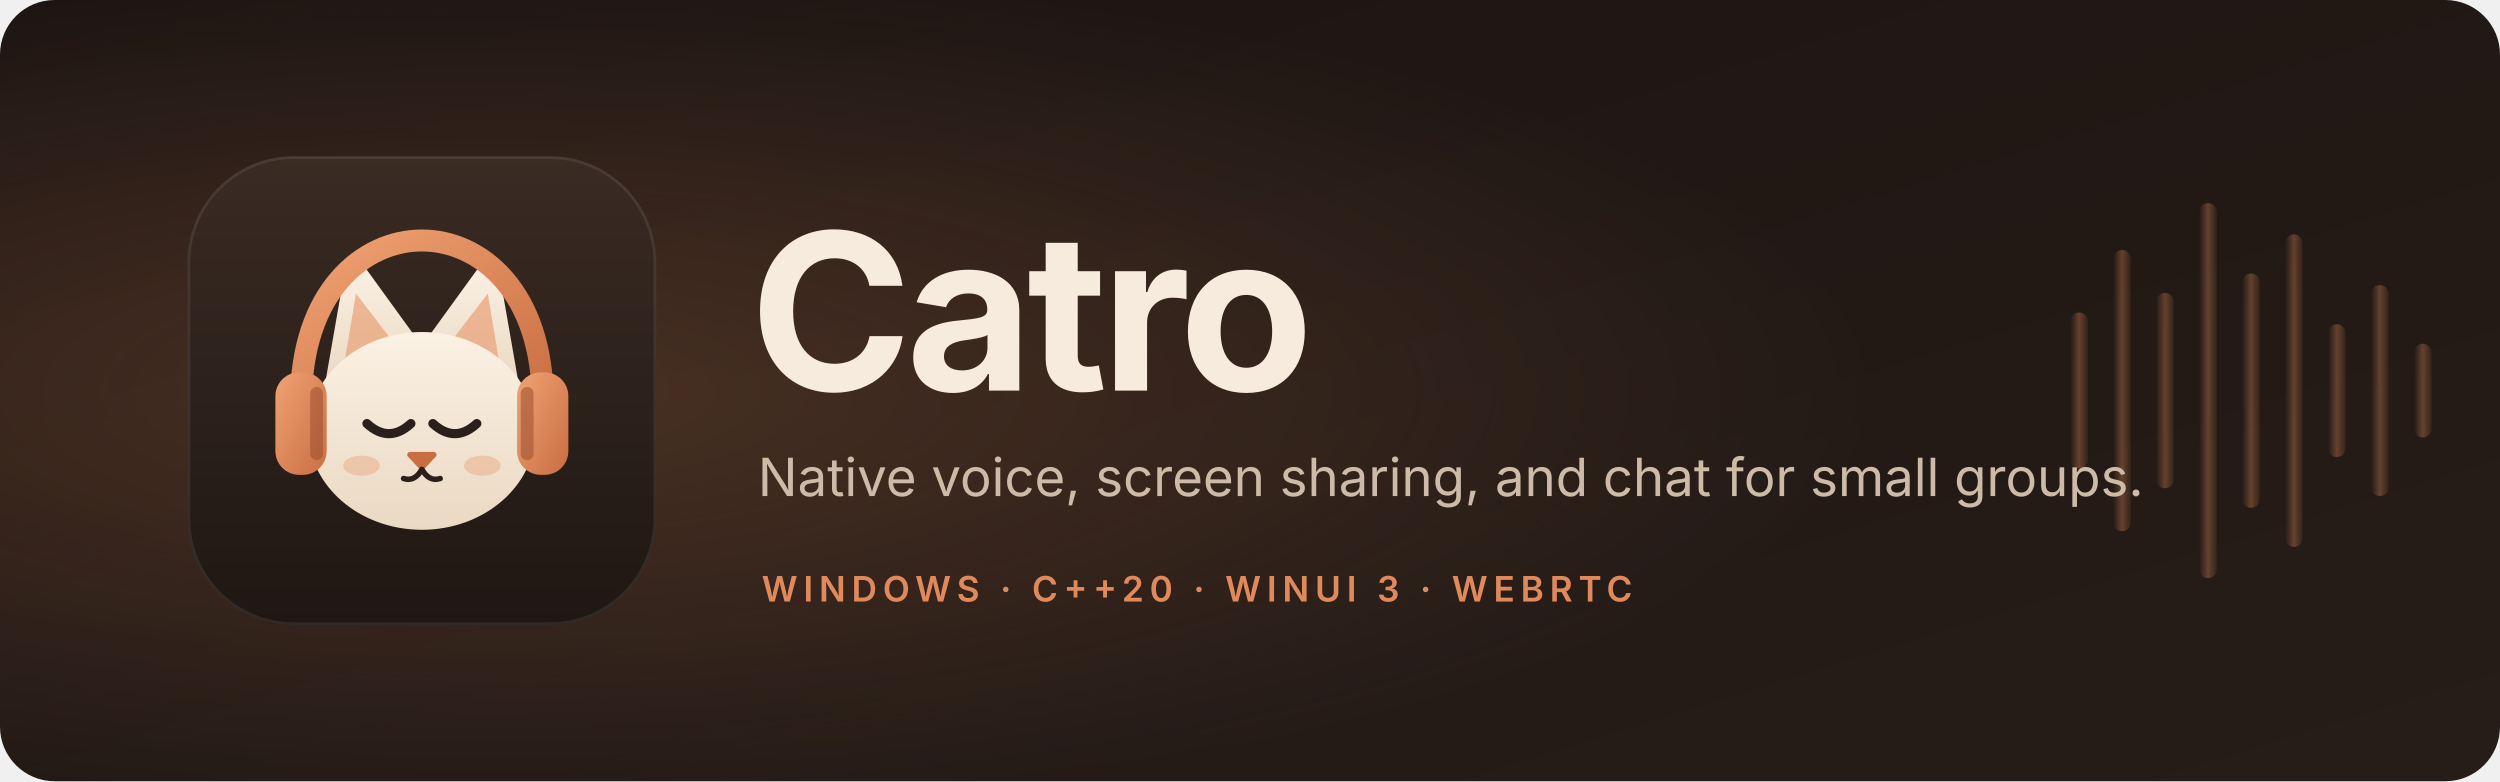
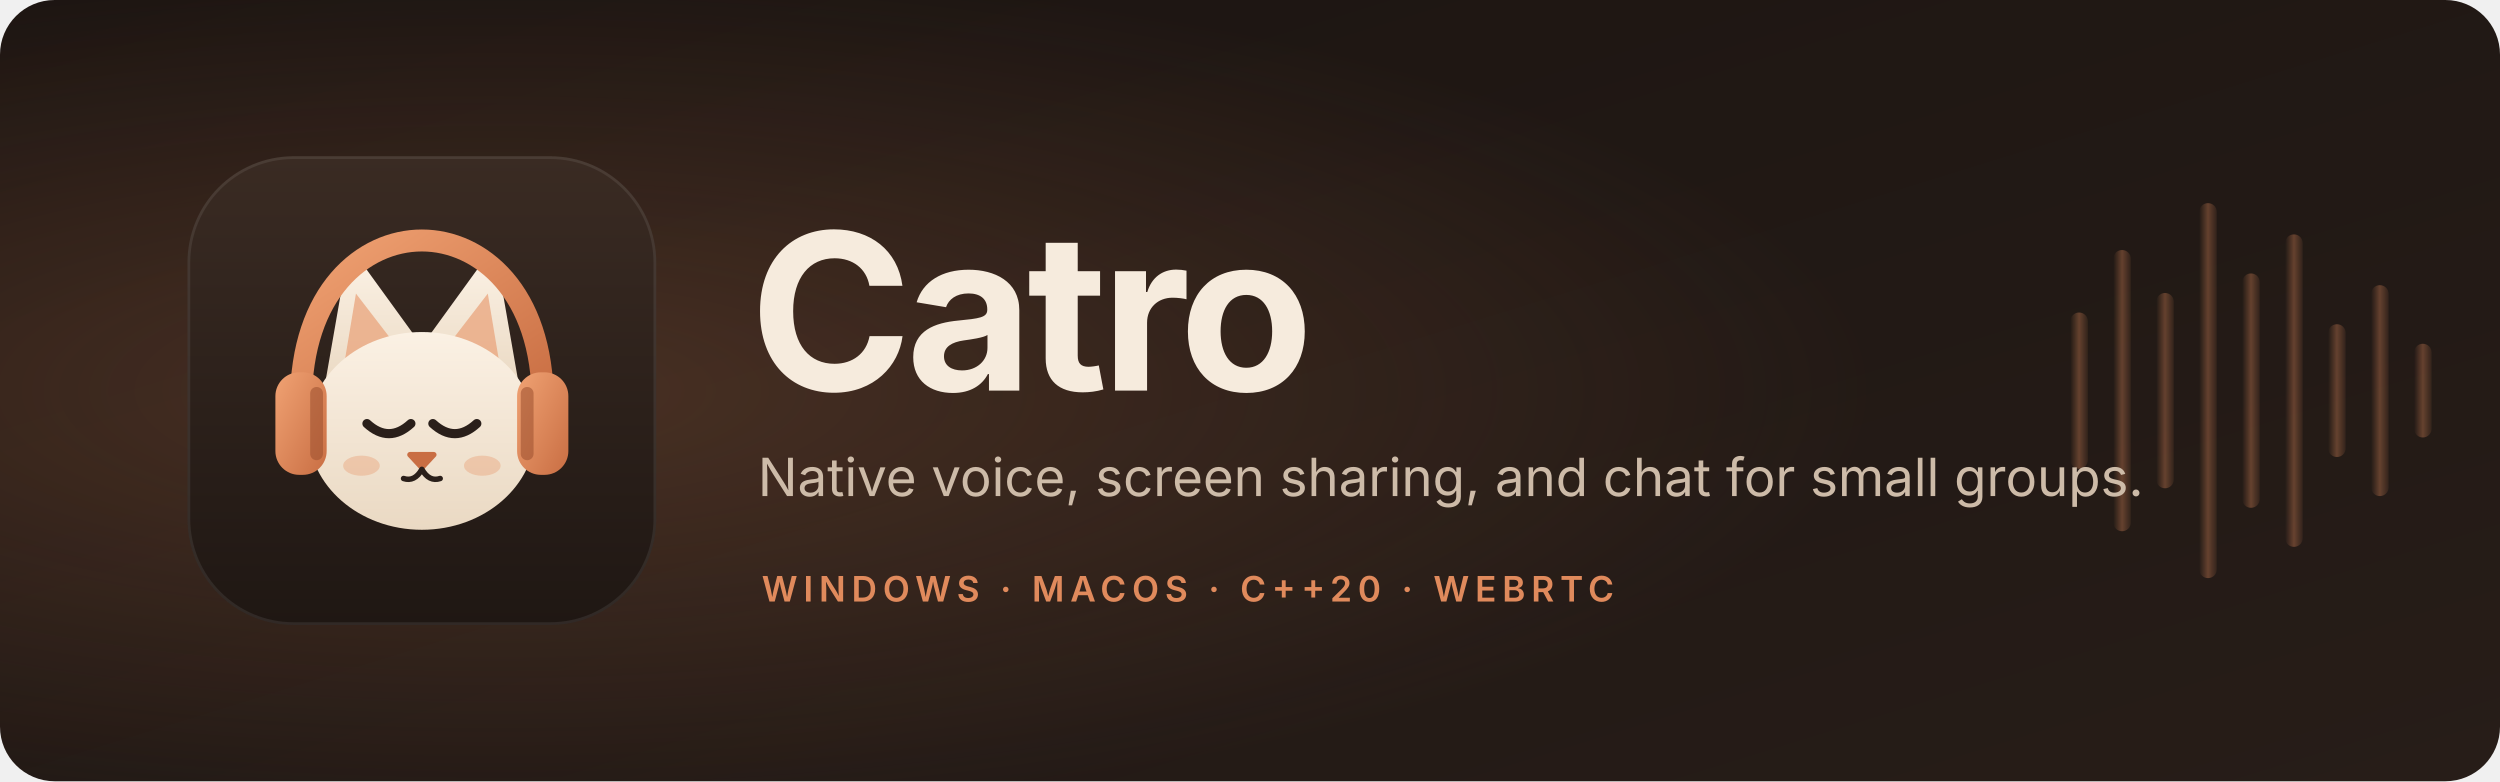
<svg xmlns="http://www.w3.org/2000/svg" viewBox="0 0 1280 400" width="1280" height="400" role="img" aria-label="Catro — native voice, screen sharing, and chat for small groups">
  <defs>
    <linearGradient id="bg" x1="0" y1="0" x2="1" y2="1">
      <stop offset="0" stop-color="#1B1411" />
      <stop offset="1" stop-color="#271D18" />
    </linearGradient>
    <radialGradient id="glow" cx="0.2" cy="0.5" r="0.55">
      <stop offset="0" stop-color="#E08A5C" stop-opacity=".22" />
      <stop offset="1" stop-color="#E08A5C" stop-opacity="0" />
    </radialGradient>
    <linearGradient id="bars" x1="0" y1="0" x2="1" y2="0">
      <stop offset="0" stop-color="#E08A5C" stop-opacity="0" />
      <stop offset=".5" stop-color="#E08A5C" stop-opacity=".35" />
      <stop offset="1" stop-color="#E08A5C" stop-opacity=".08" />
    </linearGradient>
    <linearGradient id="tile" x1="0" y1="0" x2="0" y2="1">
      <stop offset="0" stop-color="#3A2B23" />
      <stop offset="1" stop-color="#1F1713" />
    </linearGradient>
    <linearGradient id="copper" x1="0" y1="0" x2="1" y2="1">
      <stop offset="0" stop-color="#F0A273" />
      <stop offset="1" stop-color="#C96E43" />
    </linearGradient>
    <linearGradient id="face" x1="0" y1="0" x2="0" y2="1">
      <stop offset="0" stop-color="#FBF1E4" />
      <stop offset="1" stop-color="#EAD9C3" />
    </linearGradient>
  </defs>
  <rect width="1280" height="400" rx="28" fill="url(#bg)" />
  <rect width="1280" height="400" rx="28" fill="url(#glow)" />
  <g fill="url(#bars)">
    <rect x="1060" y="160" width="9" height="80" rx="4.5" />
    <rect x="1082" y="128" width="9" height="144" rx="4.5" />
    <rect x="1104" y="150" width="9" height="100" rx="4.5" />
    <rect x="1126" y="104" width="9" height="192" rx="4.5" />
    <rect x="1148" y="140" width="9" height="120" rx="4.5" />
    <rect x="1170" y="120" width="9" height="160" rx="4.5" />
    <rect x="1192" y="166" width="9" height="68" rx="4.5" />
    <rect x="1214" y="146" width="9" height="108" rx="4.5" />
    <rect x="1236" y="176" width="9" height="48" rx="4.5" />
  </g>
  <svg x="96" y="80" width="240" height="240" viewBox="0 0 512 512">
    <rect width="512" height="512" rx="116" fill="url(#tile)" />
    <rect x="1.5" y="1.5" width="509" height="509" rx="114.5" fill="none" stroke="#FFFFFF" stroke-opacity=".08" stroke-width="3" />
    <path d="M150 250 L172 124 Q176 108 190 116 L248 196 Z" fill="url(#face)" />
    <path d="M362 250 L340 124 Q336 108 322 116 L264 196 Z" fill="url(#face)" />
    <path d="M172 222 L184 150 L224 202 Z" fill="#E9A47C" opacity=".75" />
    <path d="M340 222 L328 150 L288 202 Z" fill="#E9A47C" opacity=".75" />
    <ellipse cx="256" cy="300" rx="124" ry="108" fill="url(#face)" />
    <path d="M124 268 C124 148 192 92 256 92 C320 92 388 148 388 268" fill="none" stroke="url(#copper)" stroke-width="24" stroke-linecap="round" />
    <rect x="96" y="236" width="56" height="112" rx="26" fill="url(#copper)" />
    <rect x="360" y="236" width="56" height="112" rx="26" fill="url(#copper)" />
    <rect x="134" y="252" width="14" height="80" rx="7" fill="#9A4F2E" opacity=".55" />
    <rect x="364" y="252" width="14" height="80" rx="7" fill="#9A4F2E" opacity=".55" />
    <path d="M196 292 Q220 314 244 292" fill="none" stroke="#2A1F1A" stroke-width="10" stroke-linecap="round" />
    <path d="M268 292 Q292 314 316 292" fill="none" stroke="#2A1F1A" stroke-width="10" stroke-linecap="round" />
    <ellipse cx="190" cy="338" rx="20" ry="11" fill="#E9A47C" opacity=".45" />
    <ellipse cx="322" cy="338" rx="20" ry="11" fill="#E9A47C" opacity=".45" />
    <path d="M243 326 H269 L256 340 Z" fill="#C96E43" stroke="#C96E43" stroke-width="6" stroke-linejoin="round" />
    <path d="M256 342 Q248 356 236 352 M256 342 Q264 356 276 352" fill="none" stroke="#2A1F1A" stroke-width="6" stroke-linecap="round" />
  </svg>
  <g font-family="'Segoe UI Variable Display','Segoe UI',Inter,'Helvetica Neue',Arial,sans-serif">
    <text x="384" y="200" font-size="112" font-weight="700" fill="#F6EBDD" letter-spacing="-3">Catro</text>
    <text x="388" y="254" font-size="27" font-weight="400" fill="#CDBBA8">Native voice, screen sharing, and chat for small groups.</text>
-     <text x="390" y="308" font-size="18" font-weight="600" fill="#E08A5C" letter-spacing="3">WINDOWS  ·  C++20  ·  WINUI 3  ·  WEBRTC</text>
+     <text x="390" y="308" font-size="18" font-weight="600" fill="#E08A5C" letter-spacing="3">WINDOWS  ·  MACOS  ·  C++20  ·  WEBRTC</text>
  </g>
</svg>
